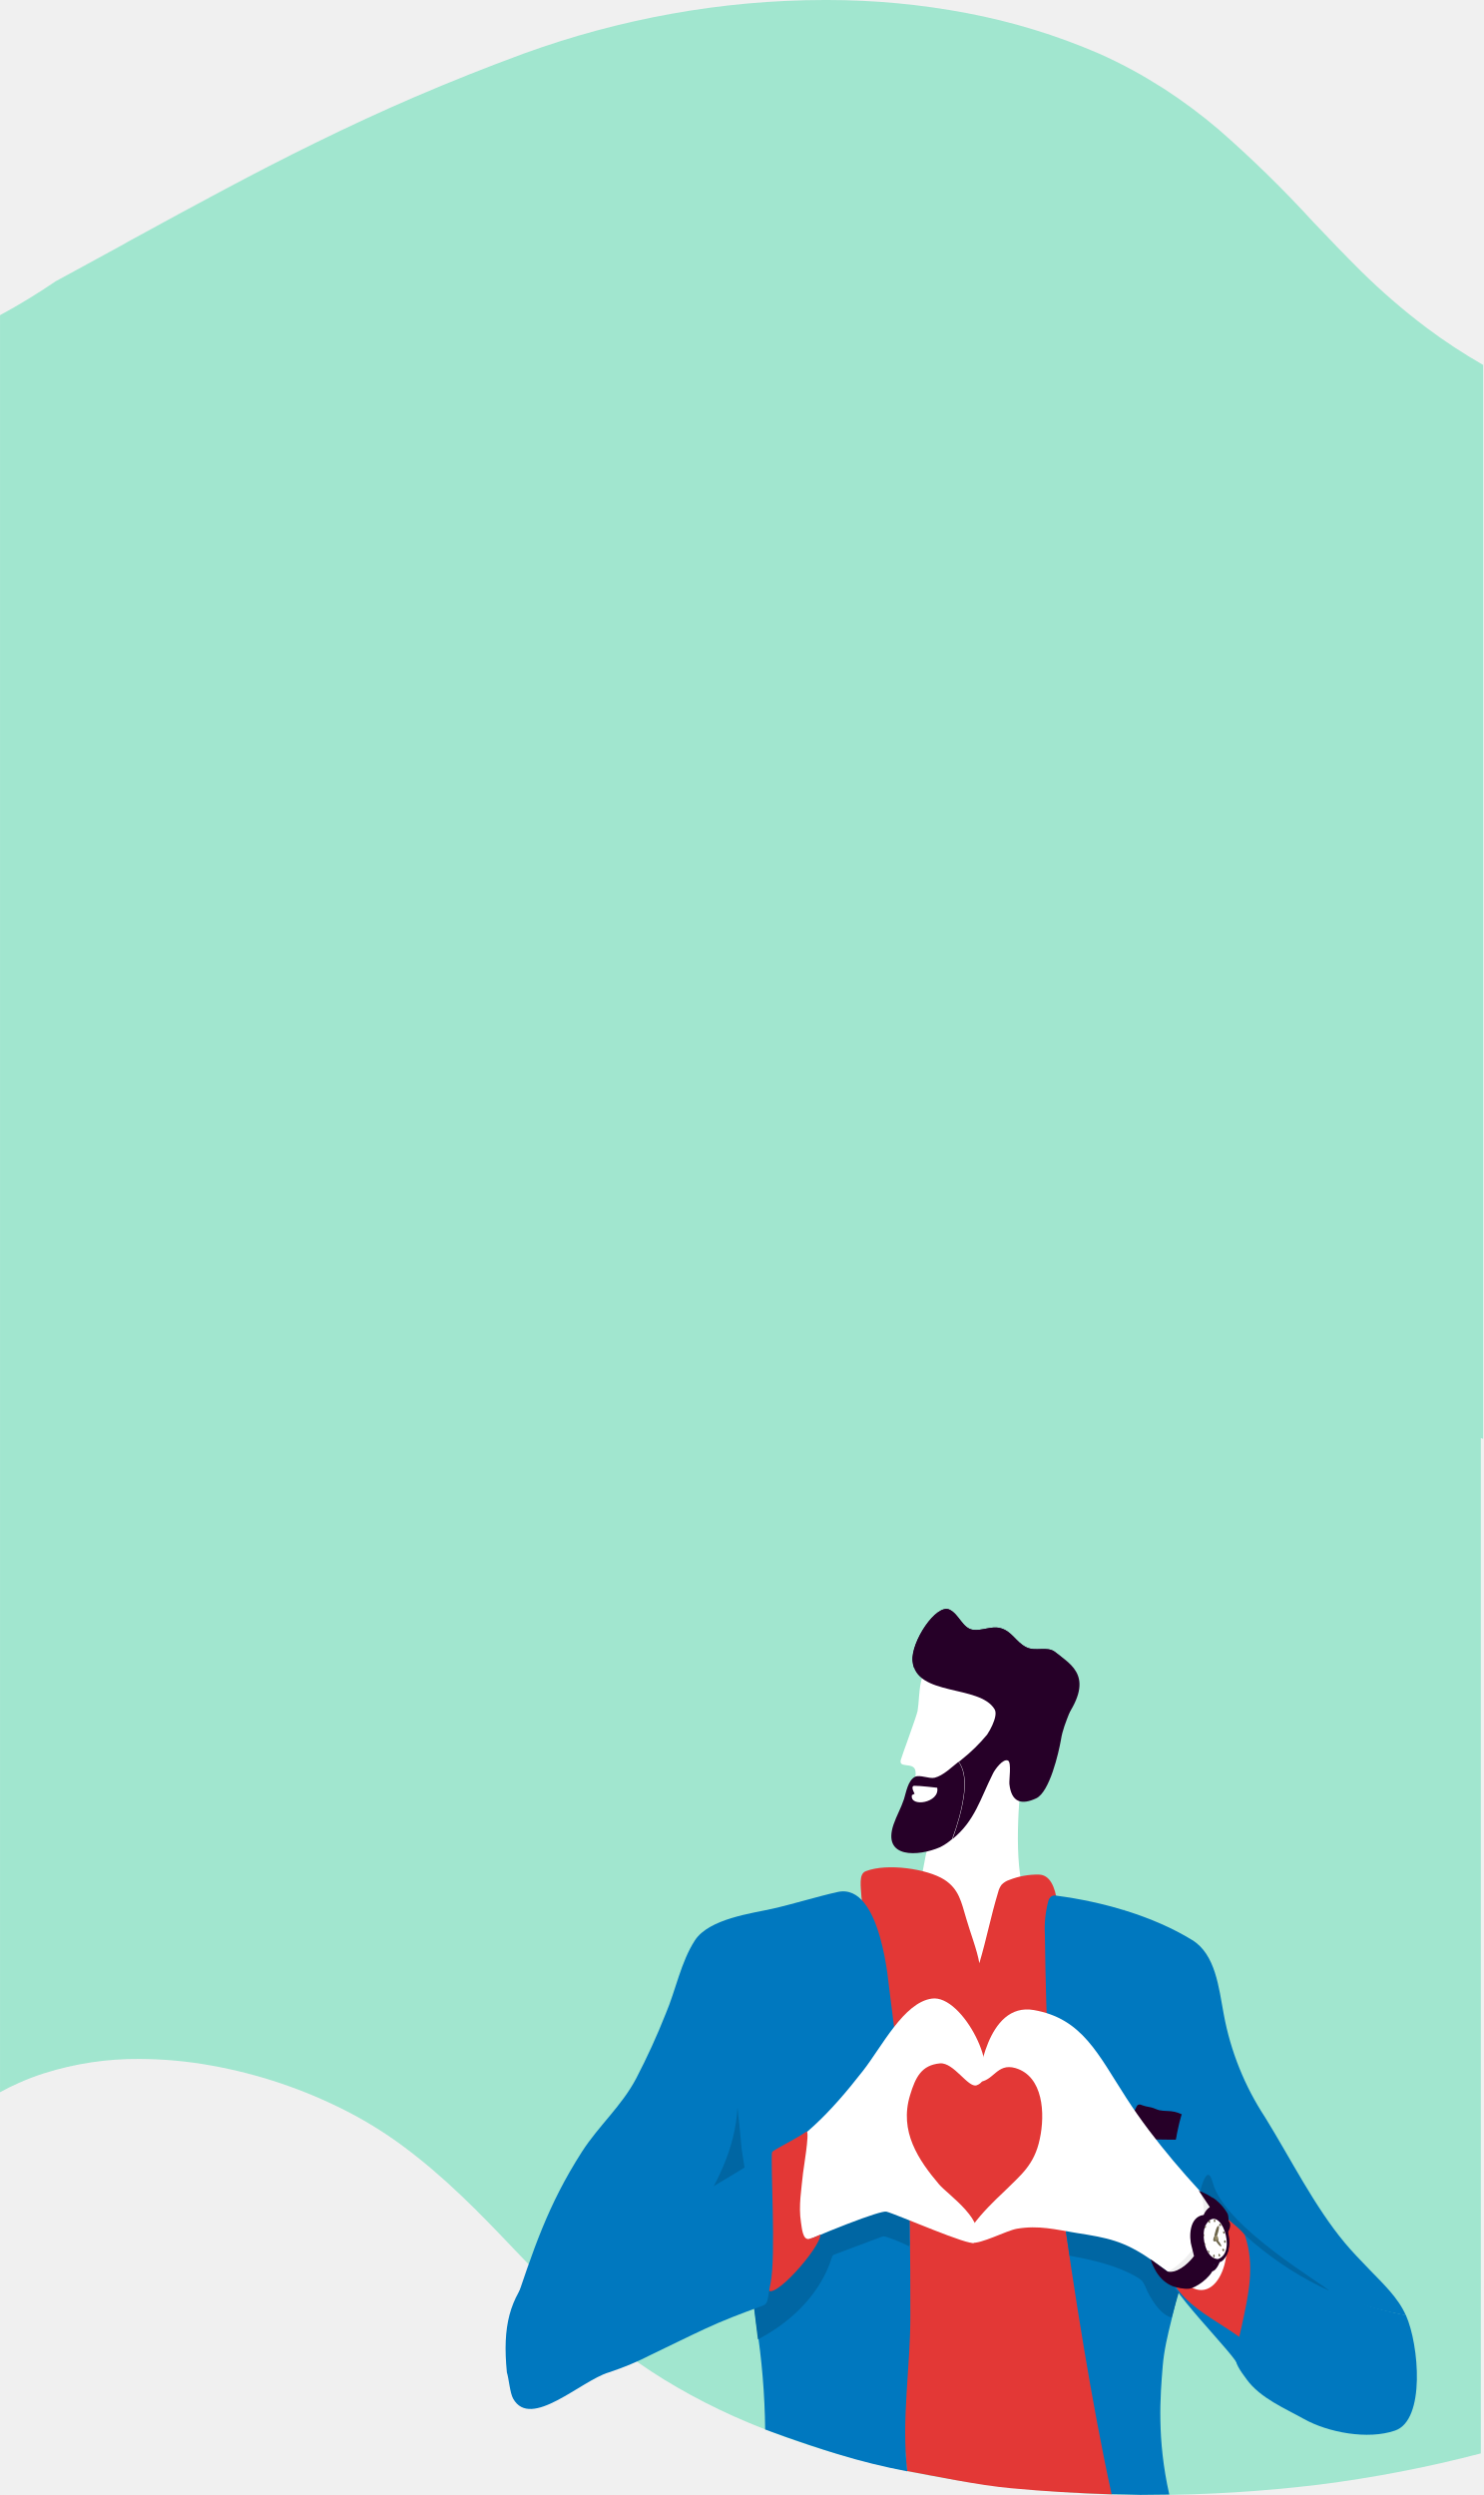
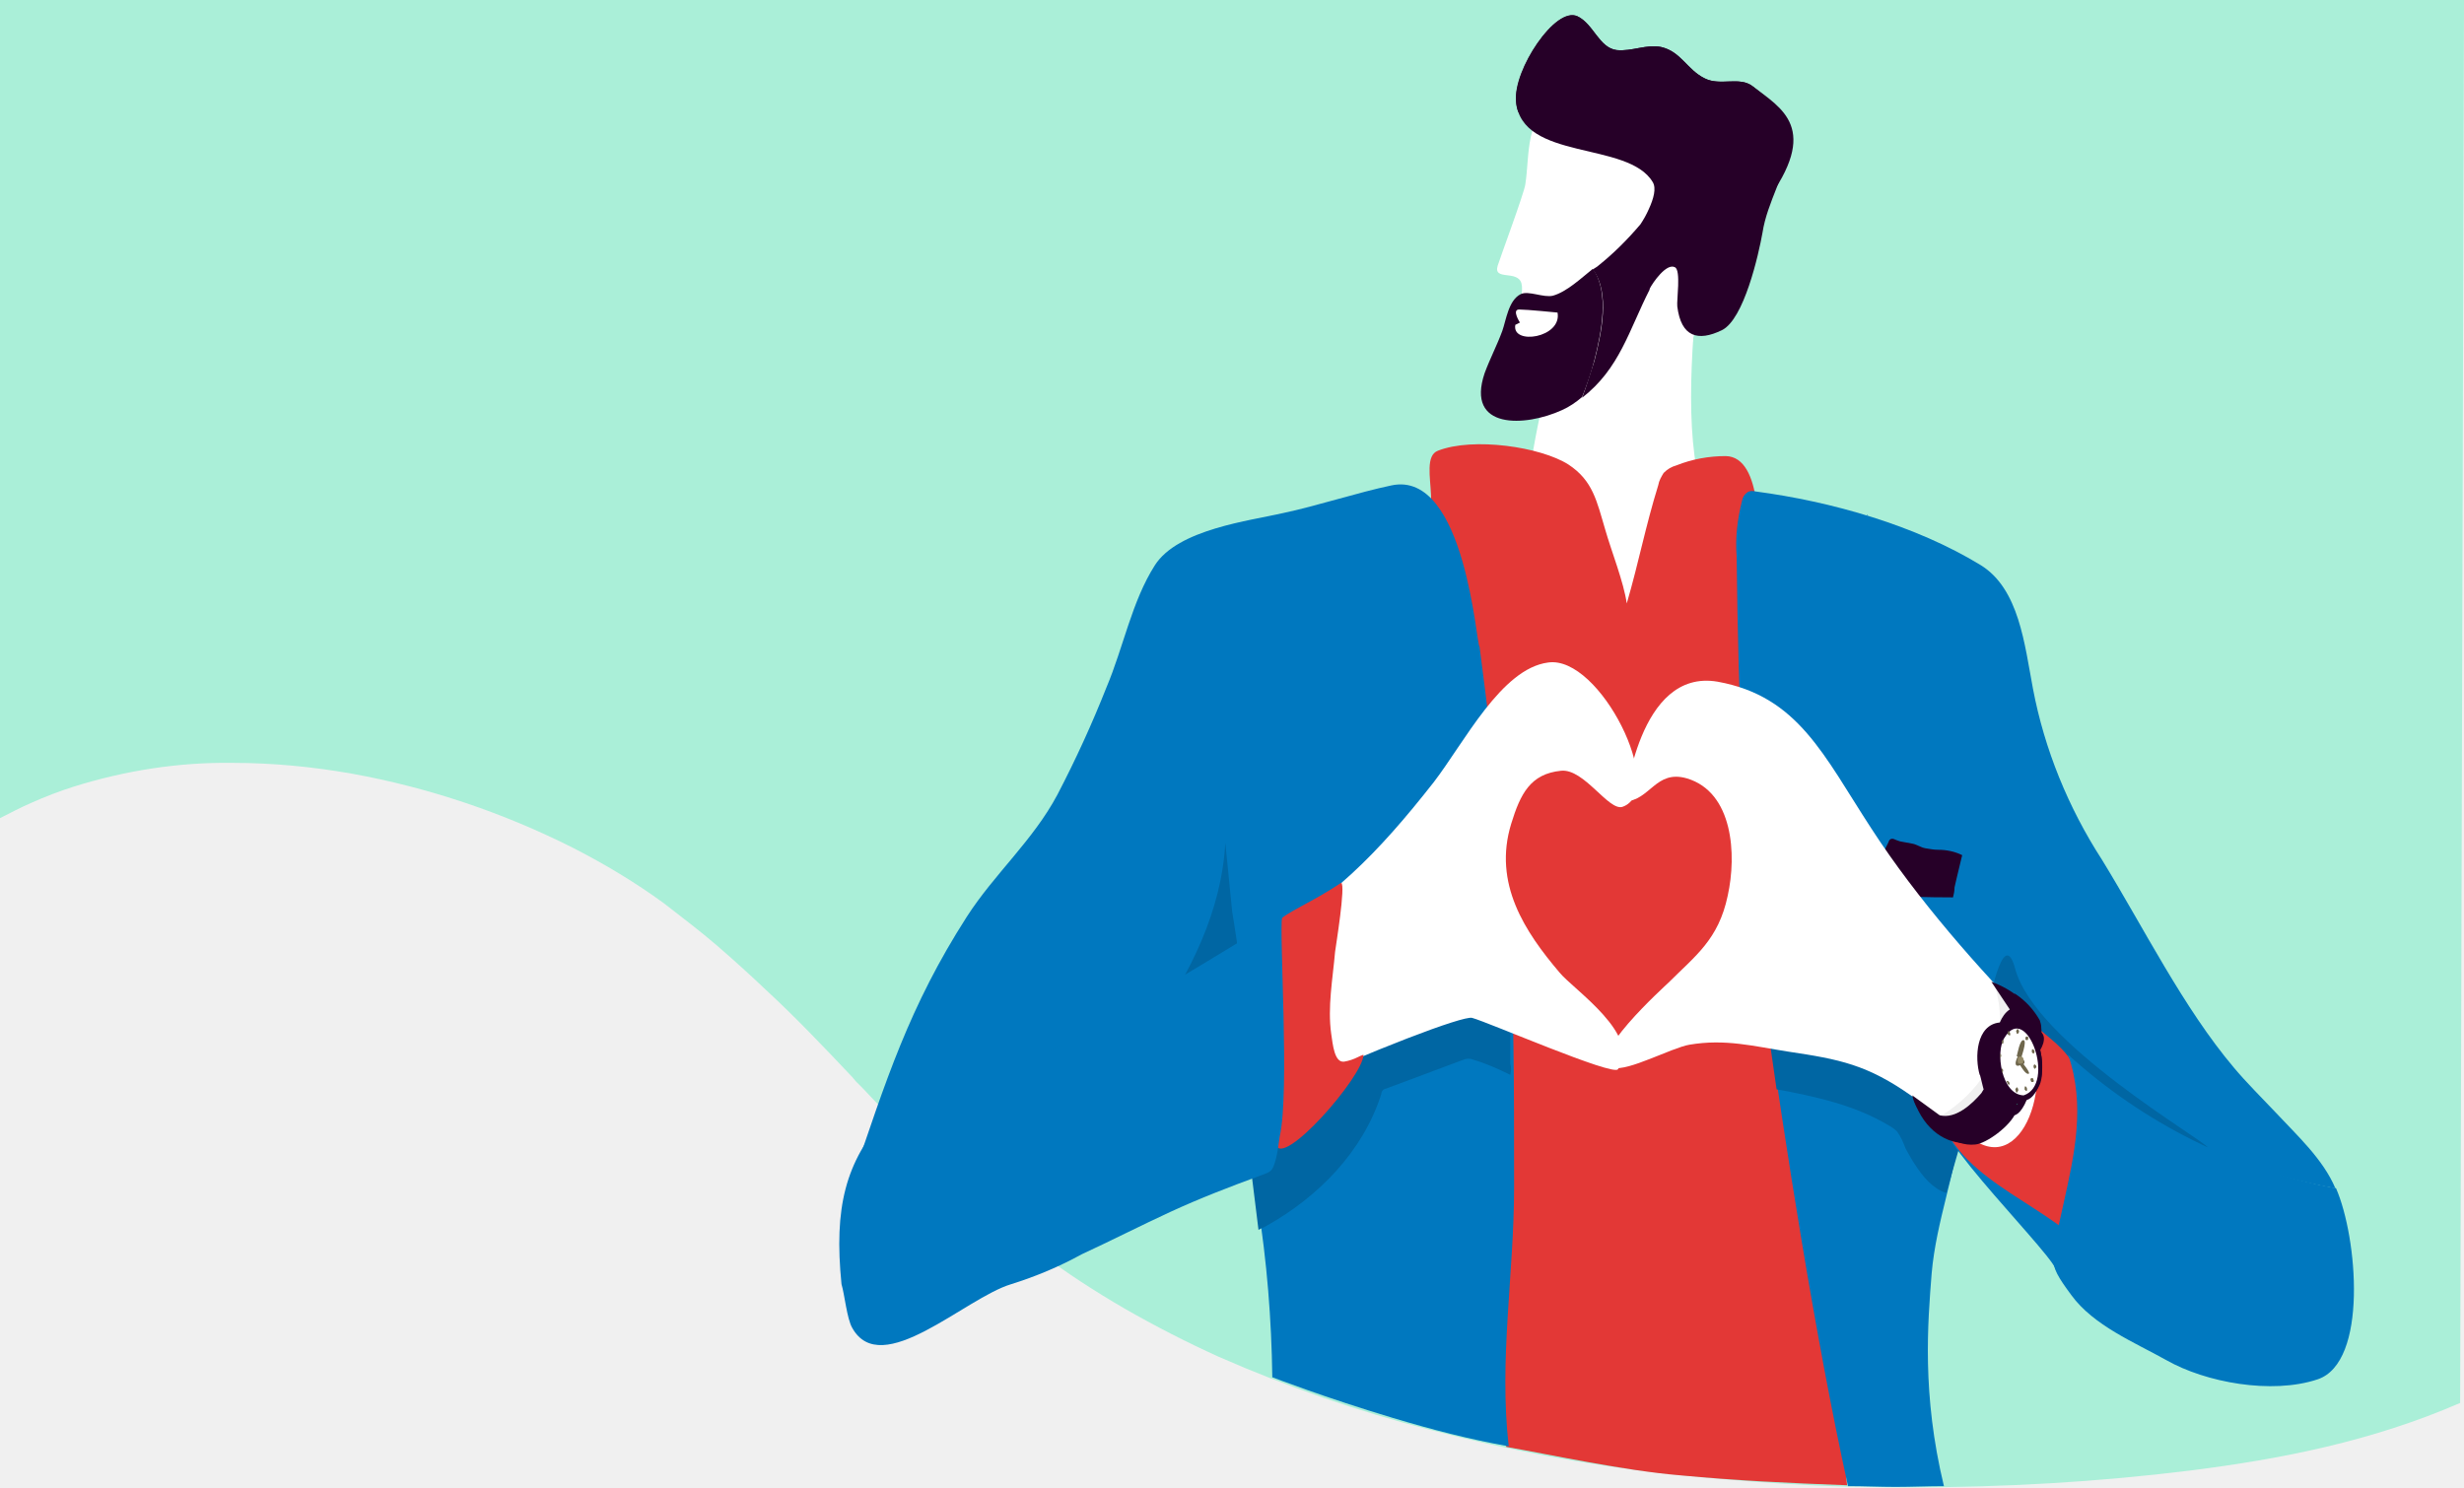
- <svg xmlns="http://www.w3.org/2000/svg" viewBox="0 0 320.999 539.999">
-   <defs>
-     <style>.cls-2{fill:#fff}.cls-4{fill:#260028}.cls-5{fill:#e33836}.cls-6{fill:#0078bf}.cls-7{fill:#0066a3}.cls-11{fill:#6e664c}</style>
-   </defs>
-   <g id="Group_8779" data-name="Group 8779" transform="translate(.5 -3050)">
-     <path id="Subtraction_3" fill="#2bd69e" d="M-339.177 8881h-.034c-1.663 0-3.732 0-6.173-.07h-.027a65.069 65.069 0 0 0-1.962-.034c-11-.31-21.742-1.5-23.783-1.733l-.068-.007a231.959 231.959 0 0 1-30.42-5.653 175.018 175.018 0 0 1-27.515-9.522 135.928 135.928 0 0 1-12.278-6.279 111.289 111.289 0 0 1-11.091-7.287 134.244 134.244 0 0 1-12.626-10.812c-3.66-3.5-7.078-7.085-10.384-10.552l-.045-.047-.034-.036-.018-.021-.75-.784-.034-.036-.072-.07-.529-.559-.018-.018-.127-.134-.056-.059c-3.5-3.668-7.127-7.46-10.95-11.082a147.596 147.596 0 0 0-6.379-5.757 119.243 119.243 0 0 0-6.941-5.475 86.99 86.99 0 0 0-11.824-7.222 104.623 104.623 0 0 0-28.912-9.694 89.288 89.288 0 0 0-15.522-1.434 66.812 66.812 0 0 0-20.718 3.108 53.111 53.111 0 0 0-5.477 2.088 49.957 49.957 0 0 0-4.053 2.01v-384.613a137.057 137.057 0 0 0 12.068-7.355c4.839-2.622 10.4-5.641 15.171-8.266l.036-.034.1-.067 1.044-.572.07-.036.016-.009.018-.012.047-.025.022-.012c13.552-7.4 26.352-14.391 39.695-20.925 7.47-3.664 14.463-6.894 21.38-9.871a472.191 472.191 0 0 1 23.648-9.419 194.149 194.149 0 0 1 31.91-8.613 187.78 187.78 0 0 1 33.274-3h.57a162.064 162.064 0 0 1 30.123 2.825 135.634 135.634 0 0 1 28.7 8.786 99.536 99.536 0 0 1 7.29 3.6c1.966 1.061 4.03 2.285 6.7 3.971a113.507 113.507 0 0 1 11.894 8.863 254.386 254.386 0 0 1 20.3 19.839l.03.031.009.01.034.031.009.009.142.151.034.036.159.167.054.058c3.047 3.2 6.5 6.831 9.961 10.255a140.743 140.743 0 0 0 14.159 12.244 119.635 119.635 0 0 0 12.335 8.11v232.437c-.086-.029-.172-.061-.26-.093l-.061-.022-.03-.011-.031-.012-.016-.006c-.035-.012-.07-.023-.1-.037V8872a274.658 274.658 0 0 1-35.121 6.77 308.029 308.029 0 0 1-36.563 2.23z" data-name="Subtraction 3" opacity=".4" transform="translate(587.501 -5291.001)" />
+ <svg xmlns="http://www.w3.org/2000/svg" id="Layer_1" viewBox="0 0 321 193.8" preserveAspectRatio="none">
+   <style>.st1{fill:#fff}.st2{fill:#260028}.st3{fill:#e33836}.st4{fill:#0078bf}.st5{fill:#0066a3}.st8{fill:#6e664c}</style>
+   <g id="Group_8779" transform="translate(.5 -3050)">
+     <path id="Subtraction_3_1_" fill="#aaefd8" d="M320 3232.8c-11.5 5-23.3 7.3-35.1 8.8-12.1 1.5-24.3 2.2-36.6 2.2-1.7 0-3.7 0-6.2-.1h-2c-11-.3-21.7-1.5-23.8-1.7h-.1c-10.3-1.2-20.4-3.1-30.4-5.7-9.4-2.4-18.6-5.6-27.5-9.5-4.2-1.9-8.3-4-12.3-6.3-3.8-2.2-7.5-4.6-11.1-7.3-4.4-3.3-8.6-7-12.6-10.8-3.7-3.5-7.1-7.1-10.4-10.6l-.8-.8-.1-.1-.5-.6-.1-.1-.1-.1c-3.5-3.7-7.1-7.5-11-11.1-2.1-2-4.2-3.9-6.4-5.8s-4.6-3.7-6.9-5.5c-3.7-2.7-7.7-5.1-11.8-7.2-9.1-4.6-18.9-7.9-28.9-9.7-5.1-.9-10.3-1.4-15.5-1.4-7-.1-14 1-20.7 3.1-1.9.6-3.7 1.3-5.5 2.1-1.4.6-2.7 1.3-4.1 2V3050h321" />
    <g id="Group_8383" transform="translate(108.928 3398.227)">
      <g id="Group_8371" transform="translate(83.482)">
-         <path id="Path_7212" d="M1355.68 487.311c-2.686 12.94-5.2 21.485-13.219 16.113-1.918-1.29-9.033-12.207-8.684-14.649 1.709-11.335 3.244-14.3 3.069-13.951 1.709-3.383 20.473-24.9 19.706-18.276-1.011 9.208-2.476 21.869-.872 30.763z" class="cls-2" transform="translate(-1327.573 -428.318)" />
-         <path id="Path_7214" d="M1331.489 449.653c-.1-1.116-1.36.663-1.535.07-.942-3.244-5.964-3.558-6.417-7.359-.244-1.988 1.883-6.766 1.4-8.719-.453-1.849-3.662-.349-3.139-2.267.174-.7 3.453-9.556 3.627-10.568.628-3.732-.14-9.347 4.325-10.812 2.232-.732 6.592 1.221 8.685 1.814a98.156 98.156 0 0 1 11.789 3.662c8.405 3.523.174 17.578-2.511 23.438 0 0-1.116 5.092-1.465 6.452a20.785 20.785 0 0 0-.035 3.558 38.544 38.544 0 0 1-12.73 5.092c-.111-1.431-1.994-4.151-1.994-4.361z" class="cls-2" transform="translate(-1319.739 -398.717)" />
-         <path id="Path_7215" d="M1355.922 418.953c-3.139 1.465-5.336.907-5.79-3.069-.1-.837.488-4.674-.279-5.092-1.081-.593-2.93 2.023-3.279 2.79a.108.108 0 0 0-.035.07c-2.686 5.336-3.906 10.254-8.754 14.125.628-1.6 1.116-3.278 1.569-4.848.907-3.488 2.058-8.894-.174-11.893a5.5 5.5 0 0 0 .663-.523 36.415 36.415 0 0 0 5.476-5.371 14.222 14.222 0 0 0 1.116-2.023c.558-1.256.976-2.651.488-3.453-3.244-5.406-17.09-2.686-17.753-10.463-.349-4.081 5.127-12.486 8.022-11.091 2.058.977 2.825 4.081 5.092 4.36 1.953.244 3.871-.837 5.824-.384 2.581.628 3.418 3.034 5.685 4.15 1.988 1.012 4.5-.279 6.208 1.012 2.511 1.918 4.674 3.976 4.569 7.952-.1 3.209-2.685 7.115-3.278 11.056-.492 2.79-2.441 11.335-5.37 12.695z" class="cls-4" transform="translate(-1324.571 -377.957)" />
-         <path id="Path_7216" d="M1337.151 378.124c2.058.977 2.825 4.081 5.092 4.36 1.953.244 3.871-.837 5.825-.384 2.581.628 3.418 3.034 5.685 4.15 1.988 1.011 4.5-.279 6.208 1.011 3.767 2.895 8.929 5.546 1.709 15.242-.07-.07-.1-.174-.174-.244a35.9 35.9 0 0 0-11.4-10.5c-5.964-3.662-13.044-2.267-19.636-1.36a3.2 3.2 0 0 0-.976.314 5.468 5.468 0 0 1-.314-1.5c-.389-4.079 5.086-12.449 7.981-11.089z" class="cls-4" transform="translate(-1324.565 -377.97)" />
-         <path id="Path_7217" d="M1316.5 486.367c.663-1.918 1.639-3.592 2.267-5.511.454-1.43.837-4.046 2.407-4.813 1.046-.488 3.034.488 4.22.209 1.849-.453 3.7-2.3 5.162-3.453 2.232 3.034 1.081 8.405.175 11.893a55.961 55.961 0 0 1-1.57 4.848 12.454 12.454 0 0 1-2.581 1.744c-4.747 2.059-12.595 2.478-10.08-4.917z" class="cls-4" transform="translate(-1316.012 -439.721)" />
-         <path id="Path_7218" d="M1329.268 487.7c1.046-.035 4.953.419 4.953.419.628 3.279-6 4.325-5.476 1.6l.593-.314c0 .035-1.011-1.674-.07-1.705z" class="cls-2" transform="translate(-1324.285 -449.421)" />
+         <path id="Path_7212" d="M28.1-287.2c-2.7 12.9-5.2 21.5-13.2 16.1-1.9-1.3-9-12.2-8.7-14.6 1.7-11.3 3.2-14.3 3.1-14C11-303.1 29.7-324.6 29-318c-1 9.2-2.5 21.9-.9 30.8z" class="st1" />
+         <path id="Path_7214" d="M11.8-295.3c-.1-1.1-1.4.7-1.5.1-.9-3.2-6-3.6-6.4-7.4-.2-2 1.9-6.8 1.4-8.7-.5-1.8-3.7-.3-3.1-2.3.2-.7 3.5-9.6 3.6-10.6.6-3.7-.1-9.3 4.3-10.8 2.2-.7 6.6 1.2 8.7 1.8 4 1 7.9 2.2 11.8 3.7 8.4 3.5.2 17.6-2.5 23.4 0 0-1.1 5.1-1.5 6.5-.1 1.2-.1 2.4 0 3.6-3.9 2.4-8.2 4.2-12.7 5.1-.3-1.5-2.2-4.2-2.1-4.4z" class="st1" />
+         <path id="Path_7215" d="M31.4-305.2c-3.1 1.5-5.3.9-5.8-3.1-.1-.8.5-4.7-.3-5.1-1.1-.6-2.9 2-3.3 2.8v.1c-2.7 5.3-3.9 10.3-8.8 14.1.6-1.6 1.1-3.3 1.6-4.8.9-3.5 2.1-8.9-.2-11.9.2-.2.5-.3.7-.5 2-1.6 3.8-3.4 5.5-5.4.4-.6.8-1.3 1.1-2 .6-1.3 1-2.7.5-3.5-3.2-5.4-17.1-2.7-17.8-10.5-.3-4.1 5.1-12.5 8-11.1 2.1 1 2.8 4.1 5.1 4.4 2 .2 3.9-.8 5.8-.4 2.6.6 3.4 3 5.7 4.1 2 1 4.5-.3 6.2 1 2.5 1.9 4.7 4 4.6 8-.1 3.2-2.7 7.1-3.3 11.1-.5 2.8-2.4 11.3-5.3 12.7z" class="st2" />
+         <path id="Path_7216" d="M12.6-346.1c2.1 1 2.8 4.1 5.1 4.4 2 .2 3.9-.8 5.8-.4 2.6.6 3.4 3 5.7 4.1 2 1 4.5-.3 6.2 1 3.8 2.9 8.9 5.5 1.7 15.2-.1-.1-.1-.2-.2-.2-3-4.3-6.9-7.9-11.4-10.5-6-3.7-13-2.3-19.6-1.4-.3.1-.7.2-1 .3-.2-.5-.3-1-.3-1.5-.4-4 5.1-12.3 8-11z" class="st2" />
+         <path id="Path_7217" d="M.5-299.6c.7-1.9 1.6-3.6 2.3-5.5.5-1.4.8-4 2.4-4.8 1-.5 3 .5 4.2.2 1.8-.5 3.7-2.3 5.2-3.5 2.2 3 1.1 8.4.2 11.9-.4 1.6-1 3.3-1.6 4.8-.8.7-1.7 1.3-2.6 1.7-4.8 2.2-12.6 2.6-10.1-4.8z" class="st2" />
+         <path id="Path_7218" d="M5-307.9c1 0 5 .4 5 .4.6 3.3-6 4.3-5.5 1.6l.6-.3s-1.1-1.7-.1-1.7z" class="st1" />
      </g>
-       <path id="Path_7219" d="M1536.634 544.907c-.14-2.407-.663-5.2.907-5.79 4.639-1.814 13.358-.488 16.985 1.814 3.209 2.058 3.7 4.848 4.778 8.475.8 2.825 2.372 6.836 2.825 9.626 1.639-5.546 2.406-9.87 4.081-15.416a4.321 4.321 0 0 1 .732-1.57 4.01 4.01 0 0 1 1.674-1.046 16.565 16.565 0 0 1 6.383-1.151c4.918.07 4.255 10.917 4.185 14.125l11.649 120.014c-7.917-.279-14.265-.628-21.8-1.325-7.15-.628-16.916-2.72-22.6-3.732-.942-11.37-3.906-46.736-4.848-58.106-2.407-29.158-4.848-58.56-4.918-59.432v-6.487z" class="cls-5" transform="translate(-1459.592 -482.353)" />
+       <path id="Path_7219" d="M77-283.7c-.1-2.4-.7-5.2.9-5.8 4.6-1.8 13.4-.5 17 1.8 3.2 2.1 3.7 4.8 4.8 8.5.8 2.8 2.4 6.8 2.8 9.6 1.6-5.5 2.4-9.9 4.1-15.4.1-.6.4-1.1.7-1.6.5-.5 1-.8 1.7-1 2-.8 4.2-1.2 6.4-1.2 4.9.1 4.3 10.9 4.2 14.1l11.6 120c-7.9-.3-14.3-.6-21.8-1.3-7.2-.6-16.9-2.7-22.6-3.7-.9-11.4-3.9-46.7-4.8-58.1-2.4-29.2-4.8-58.6-4.9-59.4l-.1-6.5z" class="st3" />
      <g id="Group_8372" transform="translate(116.719 62.013)">
-         <path id="Path_7220" d="M1341.479 479.933c.558-6.906 3.209-13.219 3.871-20.09.8-8.057-.837-16.706-2.093-24.659 6.662 10.08 14.056 18.346 24.031 23.926a85.774 85.774 0 0 0 26.821 9.8c-1.639-3.8-5.022-6.941-7.743-9.766-1.849-1.918-4.011-4.15-5.476-5.929-6.557-7.847-11.754-18.276-17.23-27.135a60.635 60.635 0 0 1-8.964-22.322c-1.081-5.79-1.779-12.975-6.836-16.079-8.51-5.232-19.462-8.3-29.3-9.591a1.543 1.543 0 0 0-1.116.1 1.79 1.79 0 0 0-.733 1.081 23.261 23.261 0 0 0-.733 7.289c.244 19.008.942 38.47 3.558 57.269 2.755 19.845 6.592 44.225 10.882 63.791 2.058 0 4.151.1 6.208.14 2.093 0 4.185-.07 6.278-.07-2.715-12.06-1.948-21.372-1.425-27.755z" class="cls-6" transform="translate(-1315.975 -378.031)" />
-         <path id="Path_7221" d="M1327.132 573.011c4.953.907 10.289 2.093 14.648 4.674a4.829 4.829 0 0 1 1.081.8 9.9 9.9 0 0 1 1.081 2.2c.384.732.8 1.465 1.256 2.162.872 1.36 2.337 3.139 4.011 3.557l4.395-15.311L1324.9 557.7z" class="cls-7" transform="translate(-1321.787 -495.036)" />
-         <path id="Path_7222" d="M1365.022 386.844a1.518 1.518 0 0 0-.139-.244c-.035.07.035.174.139.244z" class="cls-6" transform="translate(-1347.819 -383.611)" />
+         <path id="Path_7220" d="M25.5-244.3c.6-6.9 3.2-13.2 3.9-20.1.8-8.1-.8-16.7-2.1-24.7 6.7 10.1 14.1 18.3 24 23.9 8.3 4.7 17.4 8.1 26.8 9.8-1.6-3.8-5-6.9-7.7-9.8-1.8-1.9-4-4.1-5.5-5.9-6.6-7.8-11.8-18.3-17.2-27.1-4.4-6.8-7.5-14.4-9-22.3-1.1-5.8-1.8-13-6.8-16.1-8.5-5.2-19.5-8.3-29.3-9.6-.4-.1-.8-.1-1.1.1-.4.3-.6.6-.7 1.1-.6 2.4-.9 4.8-.7 7.3.2 19 .9 38.5 3.6 57.3 2.8 19.8 6.6 44.2 10.9 63.8 2.1 0 4.2.1 6.2.1 2.1 0 4.2-.1 6.3-.1-2.9-12-2.1-21.3-1.6-27.7z" class="st4" />
+         <path id="Path_7221" d="M5.3-268.3c5 .9 10.3 2.1 14.6 4.7.4.2.8.5 1.1.8.5.7.8 1.4 1.1 2.2.4.7.8 1.5 1.3 2.2.9 1.4 2.3 3.1 4 3.6l4.4-15.3-28.7-13.5 2.2 15.3z" class="st5" />
+         <path id="Path_7222" d="M17.2-343c0-.1-.1-.2-.1-.2-.1 0 0 .1.1.2z" class="st4" />
      </g>
-       <path id="Path_7223" d="M1704.053 685.912a17.828 17.828 0 0 0-1.953 6.906c3.209.174 7.15.279 10.428.279a10.032 10.032 0 0 0 .244-1.256l.279-1.291q.261-1.256.628-2.511a1.241 1.241 0 0 1 .14-.384v-.035a.034.034 0 0 0-.035-.035 7.378 7.378 0 0 0-3.139-.7 9.47 9.47 0 0 1-1.709-.174c-.558-.14-1.116-.453-1.709-.593-.523-.14-1.081-.174-1.569-.349a7.851 7.851 0 0 0-.837-.279.686.686 0 0 0-.767.419" class="cls-4" transform="translate(-1567.475 -578.227)" />
+       <path id="Path_7223" d="M136.6-238.5c-1.1 2.1-1.8 4.5-2 6.9 3.2.2 7.2.3 10.4.3.1-.4.2-.8.2-1.3l.3-1.3c.2-.8.4-1.7.6-2.5 0-.1.1-.3.1-.4-1-.5-2.1-.7-3.1-.7-.6 0-1.1-.1-1.7-.2-.6-.1-1.1-.5-1.7-.6-.5-.1-1.1-.2-1.6-.3-.3-.1-.6-.2-.8-.3-.3-.1-.6 0-.7.4" class="st2" />
      <g id="Group_8373" transform="translate(1.423 61.125)">
-         <path id="Path_7224" d="M1386.518 378.136c-4.255.942-9.766 2.651-14.125 3.627-4.29.977-13.672 2.128-16.741 6.836-3.034 4.674-4.115 10.707-6.313 15.869a149.125 149.125 0 0 1-6.383 13.986c-3.174 6.034-8.161 10.289-11.754 15.9-7.464 11.649-10.5 21.136-15.1 34.808.628-1.814 8.161-3.139 9.556-3.627 4.534-1.535 9.1-3 13.672-4.5 13.149-4.325 18.032-9.557 27.553-21.066.453 10.5.663 21.45 2.093 31.843a158.943 158.943 0 0 1 1.883 22.636s7.011 2.686 15.66 5.336a140.947 140.947 0 0 0 15.1 3.732c-1.325-11.335.7-22.426.663-33.831-.035-28.565-.1-36.273-4.534-70.383-.104.004-1.569-23.329-11.23-21.166z" class="cls-6" transform="translate(-1316.1 -377.994)" />
-         <path id="Path_7225" d="M1497.122 574.468c0 .035-.07.453-.07.453a33.43 33.43 0 0 0-4.883-2.023 1.462 1.462 0 0 0-.558-.139 1.9 1.9 0 0 0-.767.174l-9.94 3.732a.831.831 0 0 0-.384.209 1.081 1.081 0 0 0-.209.453c-2.372 7.534-8.231 13.428-15.032 17.195-.314.174-.663.349-.977.523l-2.3-18.625 35.052-14.021v11.021a5.292 5.292 0 0 1 .068 1.048z" class="cls-7" transform="translate(-1411.113 -498.083)" />
+         <path id="Path_7224" d="M70.4-346.1c-4.3.9-9.8 2.7-14.1 3.6-4.3 1-13.7 2.1-16.7 6.8-3 4.7-4.1 10.7-6.3 15.9-1.9 4.8-4 9.4-6.4 14-3.2 6-8.2 10.3-11.8 15.9C7.6-278.2 4.6-268.7 0-255.1c.6-1.8 8.2-3.1 9.6-3.6 4.5-1.5 9.1-3 13.7-4.5 13.1-4.3 18-9.6 27.6-21.1.5 10.5.7 21.5 2.1 31.8 1.2 7.5 1.8 15.1 1.9 22.6 0 0 7 2.7 15.7 5.3 5 1.5 10 2.8 15.1 3.7-1.3-11.3.7-22.4.7-33.8 0-28.6-.1-36.3-4.5-70.4-.4.2-1.8-23.1-11.5-21z" class="st4" />
+         <path id="Path_7225" d="M86-269.8l-.1.5c-1.6-.8-3.2-1.5-4.9-2-.2-.1-.4-.1-.6-.1-.3 0-.5.1-.8.2l-9.9 3.7c-.1 0-.3.1-.4.2-.1.1-.2.3-.2.5-2.4 7.5-8.2 13.4-15 17.2-.3.2-.7.3-1 .5l-2.3-18.6 35.1-14v11c.1.2.1.5.1.9z" class="st5" />
      </g>
      <g id="Group_8374" transform="translate(143.337 143.067)">
-         <path id="Path_7227" d="M1331.14 398.7c.663-1.221-17.439-18.694-14.823-20.578 2.058-1.29 22.357 11.3 22.287 11.649-2.895 3.353-4.674 5.446-7.464 8.929z" class="cls-6" transform="translate(-1316.058 -378.034)" />
+         <path id="Path_7227" d="M15.1-325.6c.7-1.2-17.4-18.7-14.8-20.6 2.1-1.3 22.4 11.3 22.3 11.6-2.9 3.5-4.7 5.6-7.5 9z" class="st4" />
      </g>
-       <path id="Path_7228" d="M1768.029 754.162c-.488-.977-22.5-13.6-25.077-23.3s-6.452 24.449-6.452 24.449z" class="cls-7" transform="translate(-1589.877 -606.646)" />
-       <path id="Path_7229" d="M1442.287 687.2c.349 3.034.628 6.034.907 9.033.07.7 1.221 6.662.7 7.045l-11.094 8.232c4.918-7.429 9.033-15.31 9.487-24.31z" class="cls-7" transform="translate(-1392.1 -579.34)" />
+       <path id="Path_7228" d="M178.2-198.7c-.5-1-22.5-13.6-25.1-23.3s-6.5 24.4-6.5 24.4l31.6-1.1z" class="st5" />
+       <path id="Path_7229" d="M50.2-238.4l.9 9c.1.7 1.2 6.7.7 7l-11.1 8.2c4.9-7.3 9-15.2 9.5-24.2z" class="st5" />
      <g id="Group_8375" transform="translate(34.448 84.299)">
-         <path id="Path_7230" d="M1573.586 442.626c-2.93-1.639-23.577-20.055-35.47-38.5-6.173-9.522-9.522-17.23-20.02-19.078-10.394-1.849-12.033 15.555-12.068 15.555 3.348-.07 3.976-4.185 8.057-3 6.034 1.779 6.453 9.87 5.267 15.346-1.186 5.685-4.185 7.847-7.673 11.335-.418.419-11.161 10.149-7.15 11.091 1.884.453 7.6-2.616 9.87-3 4.743-.8 8.371.174 12.87.907 6.731 1.046 10.289 1.709 16.113 5.755 2.825 1.988 31.495 22.67 31.146 23.821-.384-6.734-.698-13.5-.942-20.232z" class="cls-2" transform="translate(-1438.18 -382.528)" />
-         <path id="Path_7231" d="M1315.979 427.828c-.523-1.465 17.823-12.382 19.915-13.5 9.522-4.987 15.73-11.265 22.984-20.578 4.046-5.162 8.824-14.788 14.893-15.625 6.766-.977 15.451 16.811 9.7 18.764-1.849.628-4.953-5.022-7.952-4.743-3.976.384-5.266 2.965-6.452 6.871-2.406 7.847 1.814 14.056 6.313 19.357 1.849 2.162 10.777 8.2 7.568 12.556-.7.942-16.811-6.138-19.008-6.7-2.441-.628-47.817 18.346-46.527 23.263a1249.881 1249.881 0 0 1-1.434-19.665z" class="cls-2" transform="translate(-1315.969 -378.089)" />
+         <path id="Path_7230" d="M135.4-286.1c-2.9-1.6-23.6-20.1-35.5-38.5-6.2-9.5-9.5-17.2-20-19.1-10.4-1.8-12 15.6-12.1 15.6 3.3-.1 4-4.2 8.1-3 6 1.8 6.5 9.9 5.3 15.3-1.2 5.7-4.2 7.8-7.7 11.3-.4.4-11.2 10.1-7.2 11.1 1.9.5 7.6-2.6 9.9-3 4.7-.8 8.4.2 12.9.9 6.7 1 10.3 1.7 16.1 5.8 2.8 2 31.5 22.7 31.1 23.8-.3-6.7-.6-13.5-.9-20.2z" class="st1" />
+         <path id="Path_7231" d="M0-296.5c-.5-1.5 17.8-12.4 19.9-13.5 9.5-5 15.7-11.3 23-20.6 4-5.2 8.8-14.8 14.9-15.6 6.8-1 15.5 16.8 9.7 18.8-1.8.6-5-5-8-4.7-4 .4-5.3 3-6.5 6.9-2.4 7.8 1.8 14.1 6.3 19.4 1.8 2.2 10.8 8.2 7.6 12.6-.7.9-16.8-6.1-19-6.7-2.4-.6-47.8 18.3-46.5 23.3-.5-6.8-1-13.3-1.4-19.9z" class="st1" />
      </g>
-       <path id="Path_7232" d="M1488.42 724.8a5.346 5.346 0 0 1 .663-.279c.035 2.79-10.6 14.893-11.44 11.719-.244.035-.628-19.776-.558-20.787.14-2.406-.349-6.278.976-8.3.628-.977 4.36-2.511 8.057-4.953.628.279-.732 8.2-.8 8.964-.349 3.523-1.011 7.15-.453 10.707.209 1.325.384 3.8 1.709 3.592a9.007 9.007 0 0 0 1.846-.663z" class="cls-5" transform="translate(-1420.934 -589.109)" />
-       <path id="Path_7233" d="M1373.444 743.1c1.256-5.79-.07-26.3.349-28.6-2.441 1.221-24.519 15.172-31.878 18.276-.837.349-1.43.593-1.744.7-8.441 2.79-10.952-.942-17.962 6.976-5.267 6-6.8 11.893-5.824 21.9.419 1.256.663 4.5 1.36 5.685 3.8 6.8 14.684-3.906 20.717-5.685a63.108 63.108 0 0 0 9.243-3.871c3.871-1.849 7.638-3.732 11.545-5.546 3.871-1.814 7.848-3.313 11.858-4.778.767-.279 1.291-.384 1.6-1.151.352-1.221.457-2.651.736-3.906z" class="cls-6" transform="translate(-1316.107 -597.119)" />
-       <path id="Path_7234" d="M1746.2 774.73c.732-4.081.977-11.893-.069-15.9-1.6-6.139-5.023-6.452-9.068-11.126 6.139 7.115 2.023 21.729-4.813 17.788a25.868 25.868 0 0 1-2.267-1.36 103.339 103.339 0 0 1-2.581-1.883c3.069 8.929 14.683 11.544 19.985 18.276 1.463-.877-1.432-4.818-1.187-5.795z" class="cls-5" transform="translate(-1583.951 -618.739)" />
-       <path id="Path_7235" d="M1805.979 783.769A71.4 71.4 0 0 1 1771.1 766.4c2.3 6.592.767 13.114-.593 19.427-1.639 7.6-2.406 7.255 1.046 11.893 2.93 4.011 8.3 6.243 12.416 8.545 5.127 2.86 13.742 4.534 19.671 2.476 6.594-2.267 5.199-18.554 2.339-24.972z" class="cls-6" transform="translate(-1611.12 -630.917)" />
-       <path id="Path_7236" d="M1762.861 757.6c.977.7.14 2.407-.453 2.965-.7-.663-.349-1.151-.244-1.918z" class="cls-4" transform="translate(-1606.473 -625.186)" />
-       <path id="Path_7237" fill="#050505" d="M1734.124 739.2s4.325 10.359-6.871 17.439c-.977.628 7.464.977 7.5.8s4.674-13.253 4.185-14.265-4.814-3.974-4.814-3.974z" opacity=".06" transform="translate(-1583.804 -613.204)" />
-       <path id="Path_7238" d="M1757.427 746.723a10.234 10.234 0 0 0-3.278-3.523c.662 1.151.976 2.441-.349 3.279.977 1.29 1.849 2.965 3.313 3.7a3.5 3.5 0 0 0 .488-2.476 3.027 3.027 0 0 0-.174-.98z" class="cls-4" transform="translate(-1601.143 -615.809)" />
-       <path id="Path_7239" d="M1755.208 781.7c-1.465 3.627-3.383 1.744-1.221-.8z" class="cls-4" transform="translate(-1600.632 -640.36)" />
-       <path id="Path_7240" fill="#2bd69e" d="M1752.193 783.279c-.418 1.5-1.6 2.895-2.093.837l.558-1.011.244-.1z" transform="translate(-1598.734 -641.727)" />
-       <path id="Path_7241" d="M1725.294 751.172c-.663-2.267-.523-6.557 2.581-6.941a3.8 3.8 0 0 1 1.325-1.709l-1.988-2.965-.384-.558a12.686 12.686 0 0 1 3.732 2.093 3.3 3.3 0 0 1 .174 1.43c.209.314-.035.977-.244 1.639 2.023.767 2.755 3.523 2.86 5.406.174 3.313-3.627 7.987-6.836 4.116-1.709 2.337-5.65 5.232-8.475 2.965a5.944 5.944 0 0 1-1.639-2.825l3.313 2.407c.1.1.279.174.314.244 2.093.453 4.22-1.5 5.406-2.895l.349-.453c0 .034-.628-2.651-.488-1.954z" class="cls-4" transform="translate(-1576.787 -613.074)" />
-       <path id="Path_7242" d="M1729.719 778.551c-1.046-.8-1.883-1.256-2.2-2.651-2.128 2.755-9.033 8.719-11.021 1.953 2.406 8.231 11.021 8.127 13.358.837.002-.035-.033-.104-.137-.139z" class="cls-4" transform="translate(-1576.852 -637.104)" />
-       <path id="Path_7244" d="M1732.56 784.627c-2.79.279-5.65-2.058-3.1-3.348a16.564 16.564 0 0 0 5.859-4.778 4.693 4.693 0 0 0 2.406 2.72c.7.349.209.8.1 1.151-.662 1.883-3.835 4.115-5.265 4.255z" class="cls-4" transform="translate(-1584.646 -637.494)" />
-       <path id="Path_7245" d="M1752.852 762.21c-2.337 5.476-7.429-3.279-5.3-6.906 3.243-5.58 6.73 3.558 5.3 6.906z" class="cls-4" transform="translate(-1596.742 -622.542)" />
-       <path id="Path_7246" d="M1754.193 762.66c-2.128 4.918-6.871-3-4.883-6.348 3.035-5.057 6.209 3.209 4.883 6.348z" class="cls-4" transform="translate(-1597.909 -623.305)" />
-       <path id="Path_7247" d="M1752.347 764.663c-3.488-.174-4.464-9.033-.558-8.964 3.522.101 4.29 9.173.558 8.964z" class="cls-4" transform="translate(-1598.19 -623.948)" />
-       <path id="Path_7248" d="M1752.386 765.131c-2.86-.14-3.732-5.65-2.546-7.5 2.96-4.812 6.906 6.139 2.546 7.5z" class="cls-2" transform="translate(-1598.229 -624.416)" />
-       <path id="Path_7249" d="M1757.219 769.466c-.174-.209 1.151 1.43.7 1.4-.384-.035-.907-.942-1.116-1.186z" class="cls-11" transform="translate(-1603.097 -632.901)" />
-       <path id="Path_7250" d="M1756.458 763.059c-.07.174.767-2.162.349-2.267s-.837 1.814-.907 2.128z" class="cls-11" transform="translate(-1602.51 -627.262)" />
-       <path id="Path_7251" d="M1755.963 767.9c1.081-.07-.349-1.36-.279-1.151-.104-.277-1.084 1.781.279 1.151z" class="cls-11" transform="translate(-1602.086 -631.129)" />
-       <path id="Path_7252" fill="#968b68" d="M1756.809 767.906c-.558.209-.767-.035-.558-.767.558-.244.768.035.558.767z" transform="translate(-1602.688 -631.342)" />
+       <path id="Path_7232" d="M67.5-210.5c.2-.1.4-.2.7-.3 0 2.8-10.6 14.9-11.4 11.7-.2 0-.6-19.8-.6-20.8.1-2.4-.3-6.3 1-8.3.6-1 4.4-2.5 8.1-5 .6.3-.7 8.2-.8 9-.3 3.5-1 7.2-.5 10.7.2 1.3.4 3.8 1.7 3.6.6-.1 1.2-.3 1.8-.6z" class="st3" />
+       <path id="Path_7233" d="M57.3-200.2c1.3-5.8-.1-26.3.3-28.6-2.4 1.2-24.5 15.2-31.9 18.3-.8.3-1.4.6-1.7.7-8.4 2.8-11-.9-18 7-5.3 6-6.8 11.9-5.8 21.9.4 1.3.7 4.5 1.4 5.7 3.8 6.8 14.7-3.9 20.7-5.7 3.2-1 6.3-2.3 9.2-3.9 3.9-1.8 7.6-3.7 11.5-5.5 3.9-1.8 7.8-3.3 11.9-4.8.8-.3 1.3-.4 1.6-1.2.5-1.3.6-2.7.8-3.9z" class="st4" />
+       <path id="Path_7234" d="M162.2-190.2c.7-4.1 1-11.9-.1-15.9-1.6-6.1-5-6.5-9.1-11.1 6.1 7.1 2 21.7-4.8 17.8-.8-.4-1.5-.9-2.3-1.4-.9-.6-1.7-1.2-2.6-1.9 3.1 8.9 14.7 11.5 20 18.3 1.6-.9-1.3-4.9-1.1-5.8z" class="st3" />
+       <path id="Path_7235" d="M194.9-193.4c-13-2.4-25.1-8.5-34.9-17.4 2.3 6.6.8 13.1-.6 19.4-1.6 7.6-2.4 7.3 1 11.9 2.9 4 8.3 6.2 12.4 8.5 5.1 2.9 13.7 4.5 19.7 2.5 6.6-2.2 5.2-18.5 2.4-24.9z" class="st4" />
+       <path id="Path_7236" d="M156.4-213.8c1 .7.1 2.4-.5 3-.7-.7-.3-1.2-.2-1.9l.7-1.1z" class="st2" />
+       <path id="Path_7237" fill="#050505" d="M150.3-220.2s4.3 10.4-6.9 17.4c-1 .6 7.5 1 7.5.8s4.7-13.3 4.2-14.3-4.8-3.9-4.8-3.9z" opacity=".06" />
+       <path id="Path_7238" d="M156.3-215.3c-.8-1.4-1.9-2.6-3.3-3.5.7 1.2 1 2.4-.3 3.3 1 1.3 1.8 3 3.3 3.7.5-.7.6-1.6.5-2.5 0-.4-.1-.7-.2-1z" class="st2" />
+       <path id="Path_7239" d="M154.6-204.9c-1.5 3.6-3.4 1.7-1.2-.8l1.2.8z" class="st2" />
+       <path id="Path_7240" fill="#2bd69e" d="M153.5-204.7c-.4 1.5-1.6 2.9-2.1.8l.6-1 .2-.1 1.3.3z" />
+       <path id="Path_7241" d="M148.5-208.1c-.7-2.3-.5-6.6 2.6-6.9.3-.7.7-1.3 1.3-1.7l-2-3-.4-.6c1.4.5 2.6 1.2 3.7 2.1.2.5.2.9.2 1.4.2.3 0 1-.2 1.6 2 .8 2.8 3.5 2.9 5.4.2 3.3-3.6 8-6.8 4.1-1.7 2.3-5.7 5.2-8.5 3-.8-.8-1.4-1.7-1.6-2.8l3.3 2.4c.1.1.3.2.3.2 2.1.5 4.2-1.5 5.4-2.9l.3-.5c0 .2-.6-2.5-.5-1.8z" class="st2" />
+       <path id="Path_7242" d="M152.9-204.8c-1-.8-1.9-1.3-2.2-2.7-2.1 2.8-9 8.7-11 2 2.4 8.2 11 8.1 13.4.8-.1 0-.1 0-.2-.1z" class="st2" />
+       <path id="Path_7244" d="M147.9-199.1c-2.8.3-5.7-2.1-3.1-3.3 2.3-1.1 4.3-2.8 5.9-4.8.4 1.2 1.3 2.2 2.4 2.7.7.3.2.8.1 1.2-.7 1.8-3.9 4.1-5.3 4.2z" class="st2" />
+       <path id="Path_7245" d="M156.1-206.6c-2.3 5.5-7.4-3.3-5.3-6.9 3.3-5.5 6.7 3.6 5.3 6.9z" class="st2" />
+       <path id="Path_7246" d="M156.3-206.9c-2.1 4.9-6.9-3-4.9-6.3 3-5.1 6.2 3.2 4.9 6.3z" class="st2" />
+       <path id="Path_7247" d="M154.2-205.5c-3.5-.2-4.5-9-.6-9 3.5.1 4.3 9.2.6 9z" class="st2" />
+       <path id="Path_7248" d="M154.2-205.5c-2.9-.1-3.7-5.7-2.5-7.5 2.9-4.8 6.8 6.1 2.5 7.5z" class="st1" />
+       <path id="Path_7249" d="M154.1-209.7c-.2-.2 1.2 1.4.7 1.4-.4 0-.9-.9-1.1-1.2l.4-.2z" class="st8" />
+       <path id="Path_7250" d="M153.9-210.4c-.1.2.8-2.2.3-2.3s-.8 1.8-.9 2.1l.6.2z" class="st8" />
+       <path id="Path_7251" d="M153.9-209.5c1.1-.1-.3-1.4-.3-1.2-.1-.2-1.1 1.9.3 1.2z" class="st8" />
+       <path id="Path_7252" fill="#968b68" d="M154.1-209.7c-.6.2-.8 0-.6-.8.6-.2.8.1.6.8z" />
      <g id="Group_8382" transform="translate(151.137 132.109)">
        <g id="Group_8376" transform="translate(.834 .958)">
-           <path id="Path_7253" d="M1323.441 378.456c-.314.14-.418-.035-.314-.419q.473-.157.314.419z" class="cls-11" transform="translate(-1320.616 -378.004)" />
-           <path id="Path_7254" d="M1316.279 395.19a3.191 3.191 0 0 1-.279-.453c.1-.279.558.174.279.453z" class="cls-11" transform="translate(-1316 -388.844)" />
+           <path id="Path_7253" d="M2.8-345.8c-.3.1-.4 0-.3-.4.3-.1.4 0 .3.4z" class="st8" />
+           <path id="Path_7254" d="M.3-339.9c-.1-.1-.2-.3-.3-.5.1-.2.6.2.3.5z" class="st8" />
        </g>
        <g id="Group_8377" transform="translate(.185 2.552)">
-           <path id="Path_7255" d="M1327.6 378.593c-.279-.1-.349-.314-.174-.593.274.1.345.314.174.593z" class="cls-11" transform="translate(-1323.377 -378)" />
-           <path id="Path_7256" d="M1316.14 385.858a3.274 3.274 0 0 1-.139-.558.371.371 0 0 1 .139.558z" class="cls-11" transform="translate(-1316 -382.754)" />
+           <path id="Path_7255" d="M4.2-345.6c-.3-.1-.3-.3-.2-.6.3.1.4.3.2.6z" class="st8" />
+           <path id="Path_7256" d="M.1-343.1c-.1-.2-.1-.4-.1-.6.2.1.3.3.1.6.1-.1.1 0 0 0z" class="st8" />
        </g>
        <g id="Group_8378" transform="translate(0 3.145)">
-           <path id="Path_7257" d="M1328.666 382.528c-.244-.244-.244-.453.035-.628.244.244.244.453-.035.628z" class="cls-11" transform="translate(-1324.132 -380.54)" />
-           <path id="Path_7258" d="M1316 378.593V378a.389.389 0 0 1 .035.558.034.034 0 0 1-.035.035z" class="cls-11" transform="translate(-1316 -378)" />
+           <path id="Path_7257" d="M4.5-344.2c-.2-.2-.2-.5 0-.6.3.2.3.4 0 .6z" class="st8" />
+           <path id="Path_7258" d="M0-345.6v-.6c.2.1.2.4 0 .6 0-.1 0-.1 0 0 0-.1 0 0 0 0z" class="st8" />
        </g>
        <g id="Group_8379" transform="translate(.16 1.329)">
-           <path id="Path_7259" d="M1327.08 392.979c-.209-.384-.139-.523.209-.488.211.383.14.523-.209.488z" class="cls-11" transform="translate(-1323.152 -387.433)" />
-           <path id="Path_7260" d="M1316.093 378.523c-.1-.174-.07-.349.14-.523.209.14.035.8-.14.523z" class="cls-11" transform="translate(-1316.036 -378)" />
+           <path id="Path_7259" d="M3.9-340.7c-.2-.4-.1-.5.2-.5.2.4.2.6-.2.5z" class="st8" />
+           <path id="Path_7260" d="M.1-345.7c-.1-.2-.1-.3.1-.5.2.1 0 .8-.1.5z" class="st8" />
        </g>
        <g id="Group_8380" transform="translate(.988 .209)">
-           <path id="Path_7261" d="M1322.188 399.25c-.035-.453.07-.523.349-.209.035.453-.07.523-.349.209z" class="cls-11" transform="translate(-1320.019 -391.593)" />
-           <path id="Path_7262" d="M1315.988 378.45c-.035-.453.07-.523.349-.209.035.453-.07.522-.349.209z" class="cls-11" transform="translate(-1315.981 -378.048)" />
+           <path id="Path_7261" d="M2.2-338.6c0-.5.1-.5.3-.2.1.5-.1.5-.3.2z" class="st8" />
+           <path id="Path_7262" d="M0-345.8c0-.5.1-.5.3-.2.1.4 0 .5-.3.2z" class="st8" />
        </g>
        <g id="Group_8381" transform="translate(1.983)">
-           <path id="Path_7263" d="M1316 400.007c.174-.384.279-.349.383.1-.174.424-.283.354-.383-.1z" class="cls-11" transform="translate(-1316 -392.14)" />
-           <path id="Path_7264" d="M1316.4 378.208c.174-.384.279-.349.384.1-.175.392-.284.353-.384-.1z" class="cls-11" transform="translate(-1316.26 -377.944)" />
+           <path id="Path_7263" d="M0-338.4c.2-.4.3-.3.4.1-.2.5-.3.4-.4-.1z" class="st8" />
+           <path id="Path_7264" d="M.1-346c.2-.4.3-.3.4.1-.2.4-.3.4-.4-.1z" class="st8" />
        </g>
      </g>
    </g>
  </g>
</svg>
